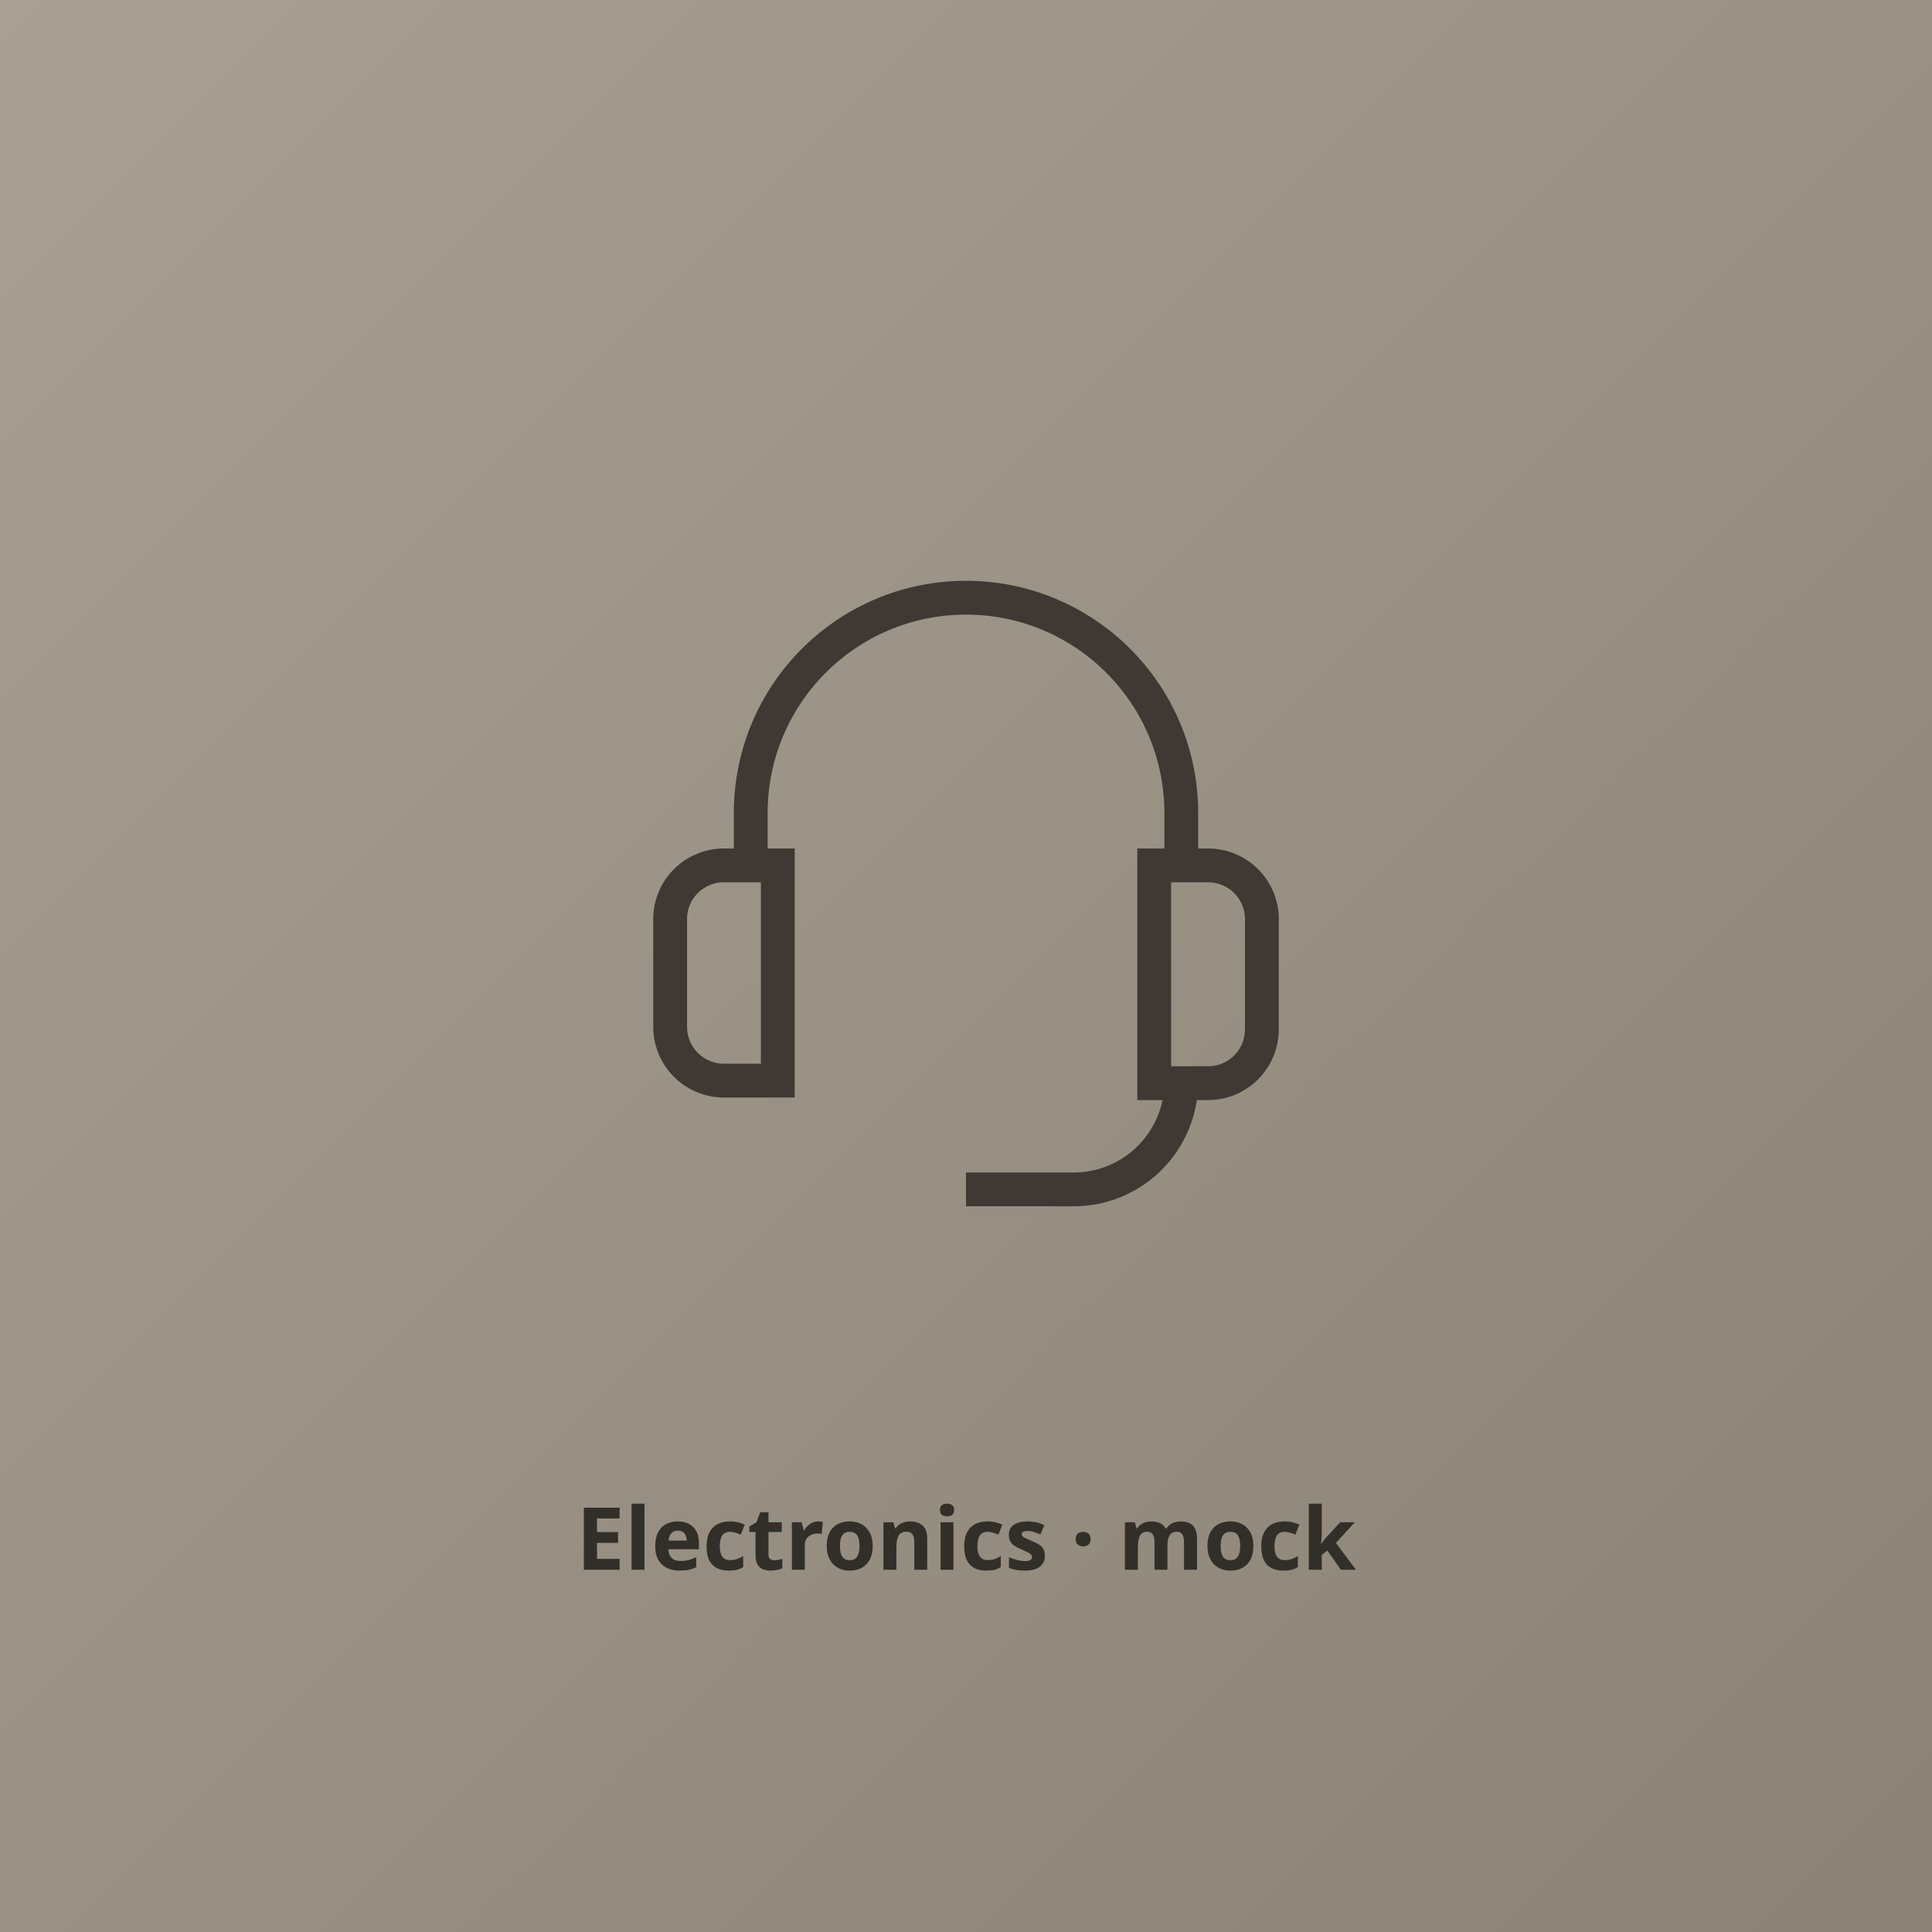
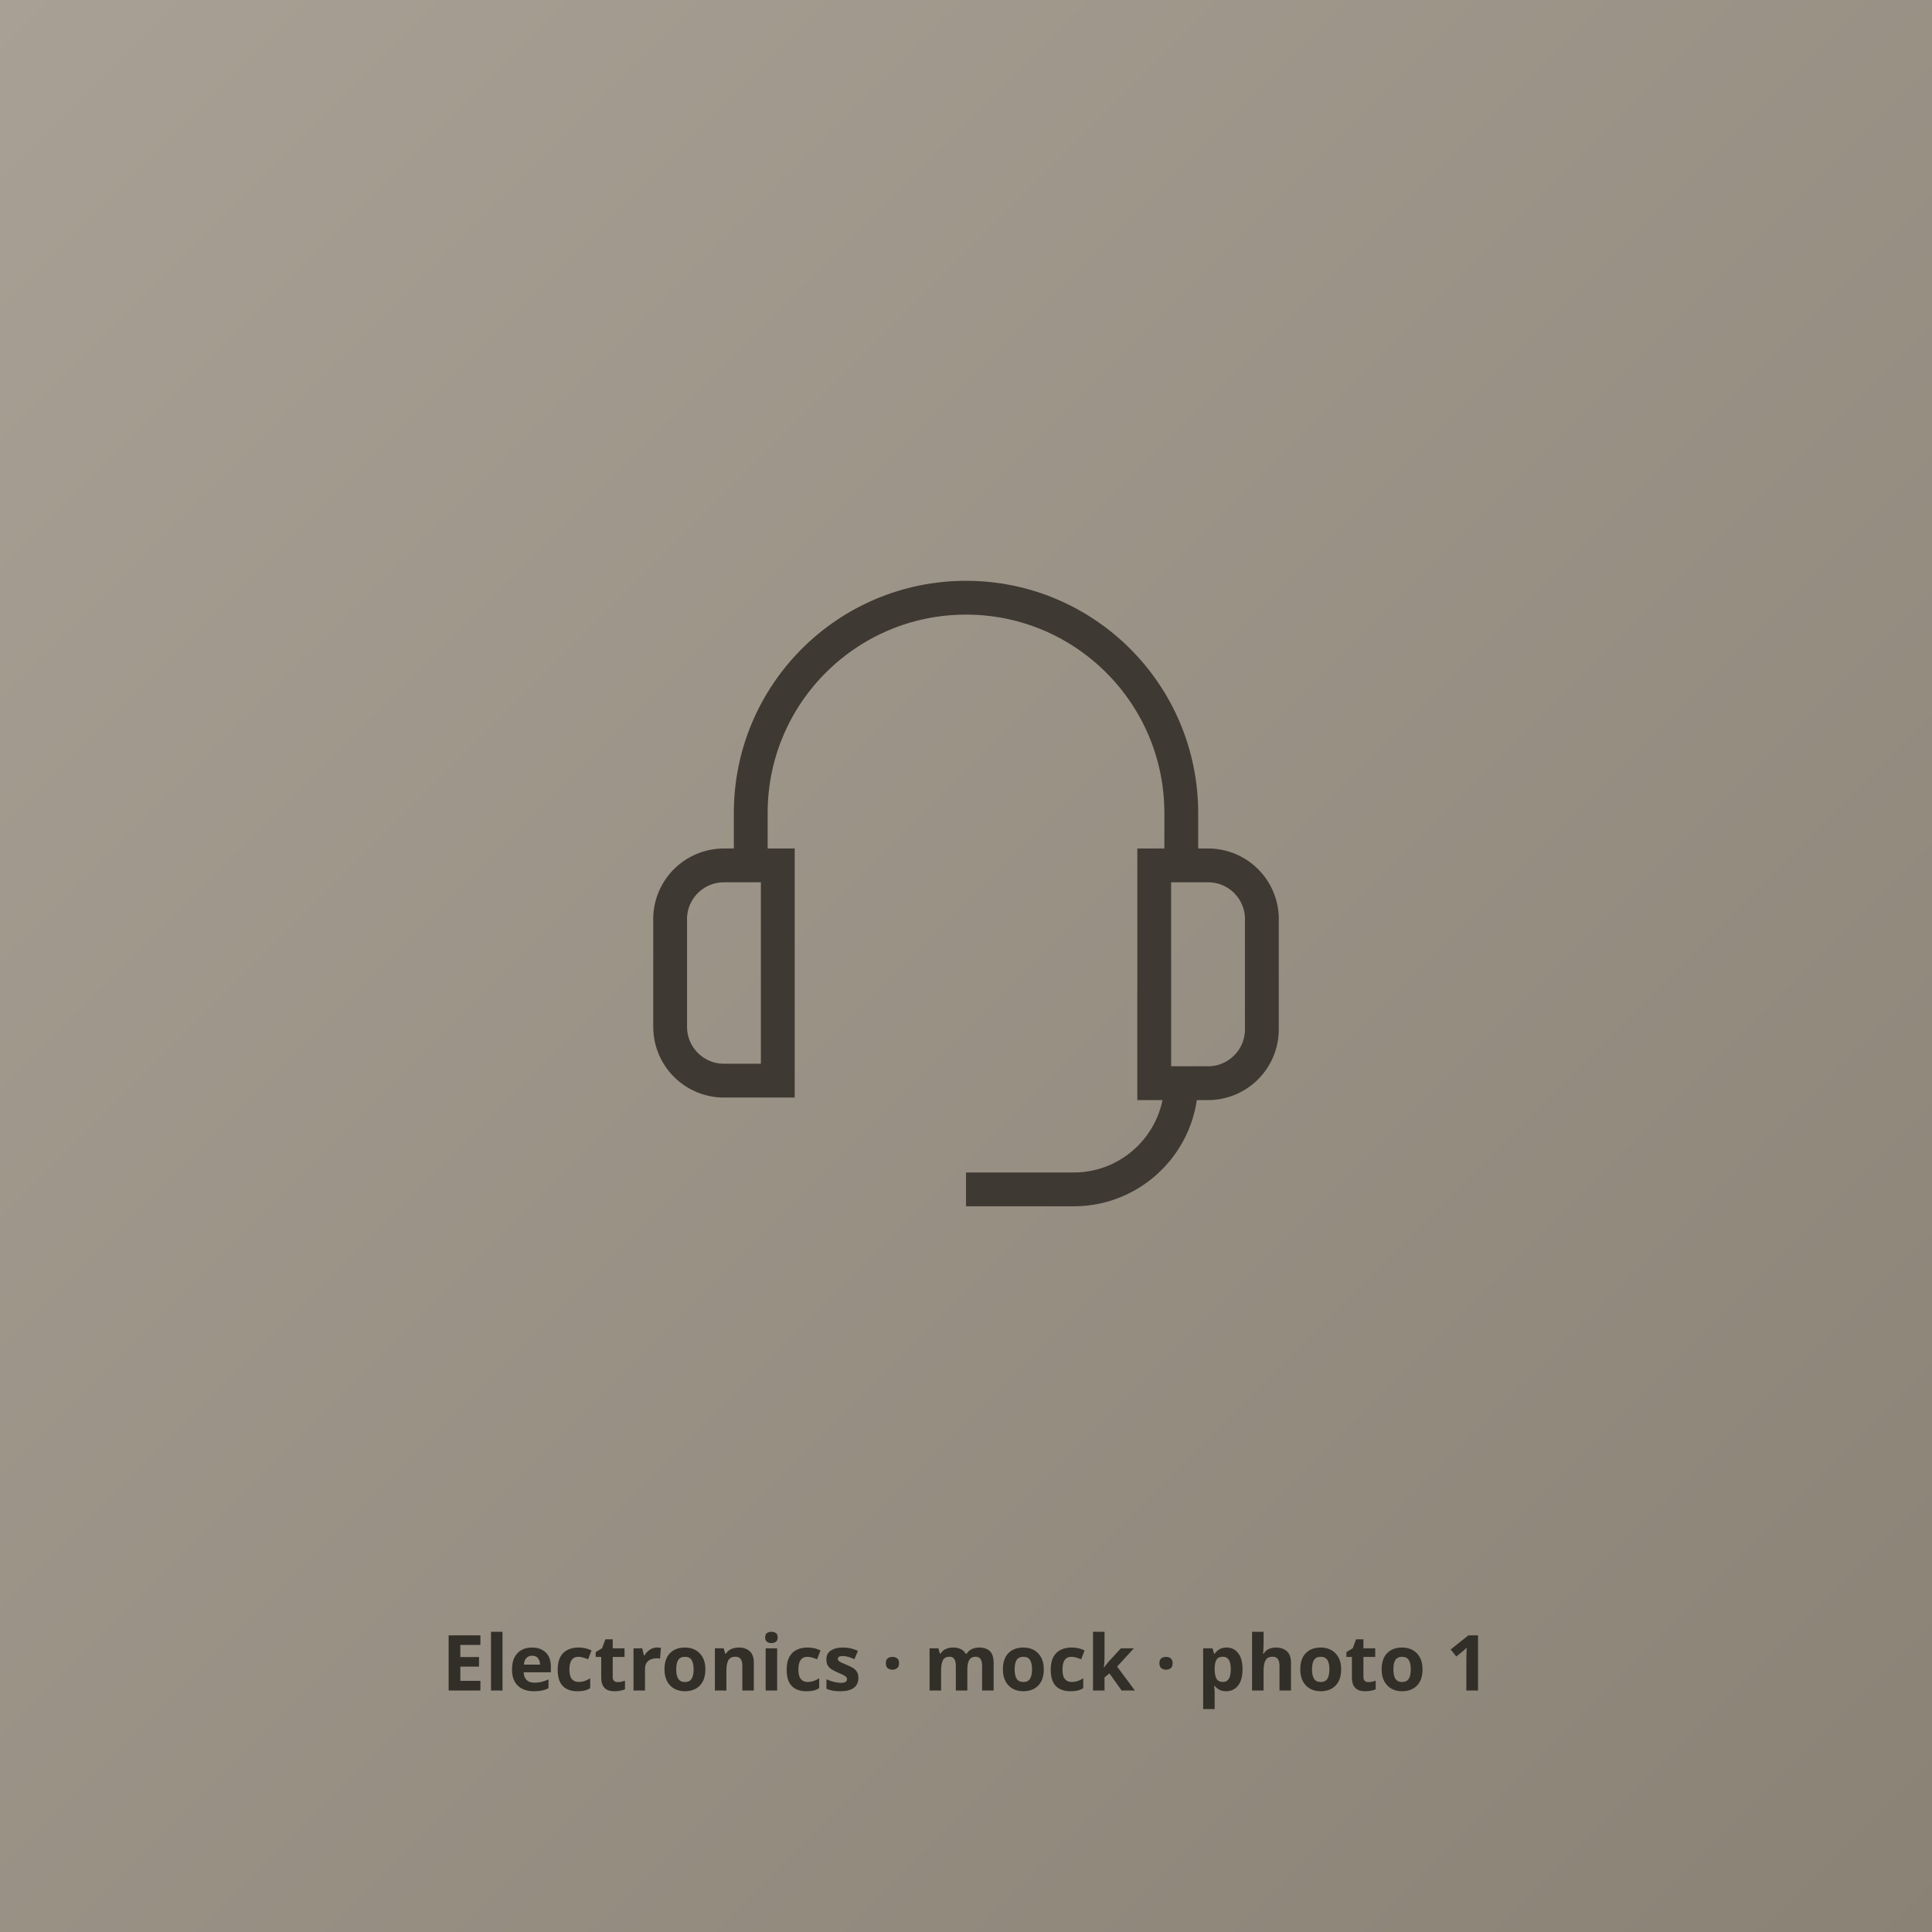
<svg xmlns="http://www.w3.org/2000/svg" width="800" height="800" viewBox="0 0 800 800">
  <defs>
    <linearGradient id="g" x1="0" y1="0" x2="1" y2="1">
      <stop offset="0" stop-color="hsl(37 10% 62%)" />
      <stop offset="1" stop-color="hsl(37 8% 50%)" />
    </linearGradient>
  </defs>
  <rect width="800" height="800" fill="url(#g)" />
-   <g transform="translate(260 230) scale(11.667)" fill="none" stroke="hsl(37 10% 22%)" stroke-width="1.2" stroke-miterlimit="10">
+   <g transform="translate(260 230) scale(11.667)" fill="none" stroke="hsl(37 10% 22%)" stroke-width="1.20" stroke-miterlimit="10">
    <path d="M3.41 11h1.91v7.64H3.41a1.91 1.91 0 0 1-1.91-1.87V13a1.91 1.91 0 0 1 1.91-2ZM18.68 11h1.91a1.91 1.91 0 0 1 1.91 2v3.82a1.91 1.91 0 0 1-1.91 1.91h-1.91V11Z" />
    <path d="M19.64 18.68a3.82 3.82 0 0 1-3.82 3.82H12M4.36 11.05V9.14A7.64 7.64 0 0 1 12 1.5a7.64 7.64 0 0 1 7.64 7.64v1.91" />
  </g>
-   <text x="400" y="650" text-anchor="middle" font-family="sans-serif" font-size="36" font-weight="600" fill="hsl(37 10% 18%)">Electronics · mock</text>
+   <text x="400" y="700" text-anchor="middle" font-family="sans-serif" font-size="32" font-weight="600" fill="hsl(37 10% 18%)">Electronics · mock · photo 1</text>
</svg>
